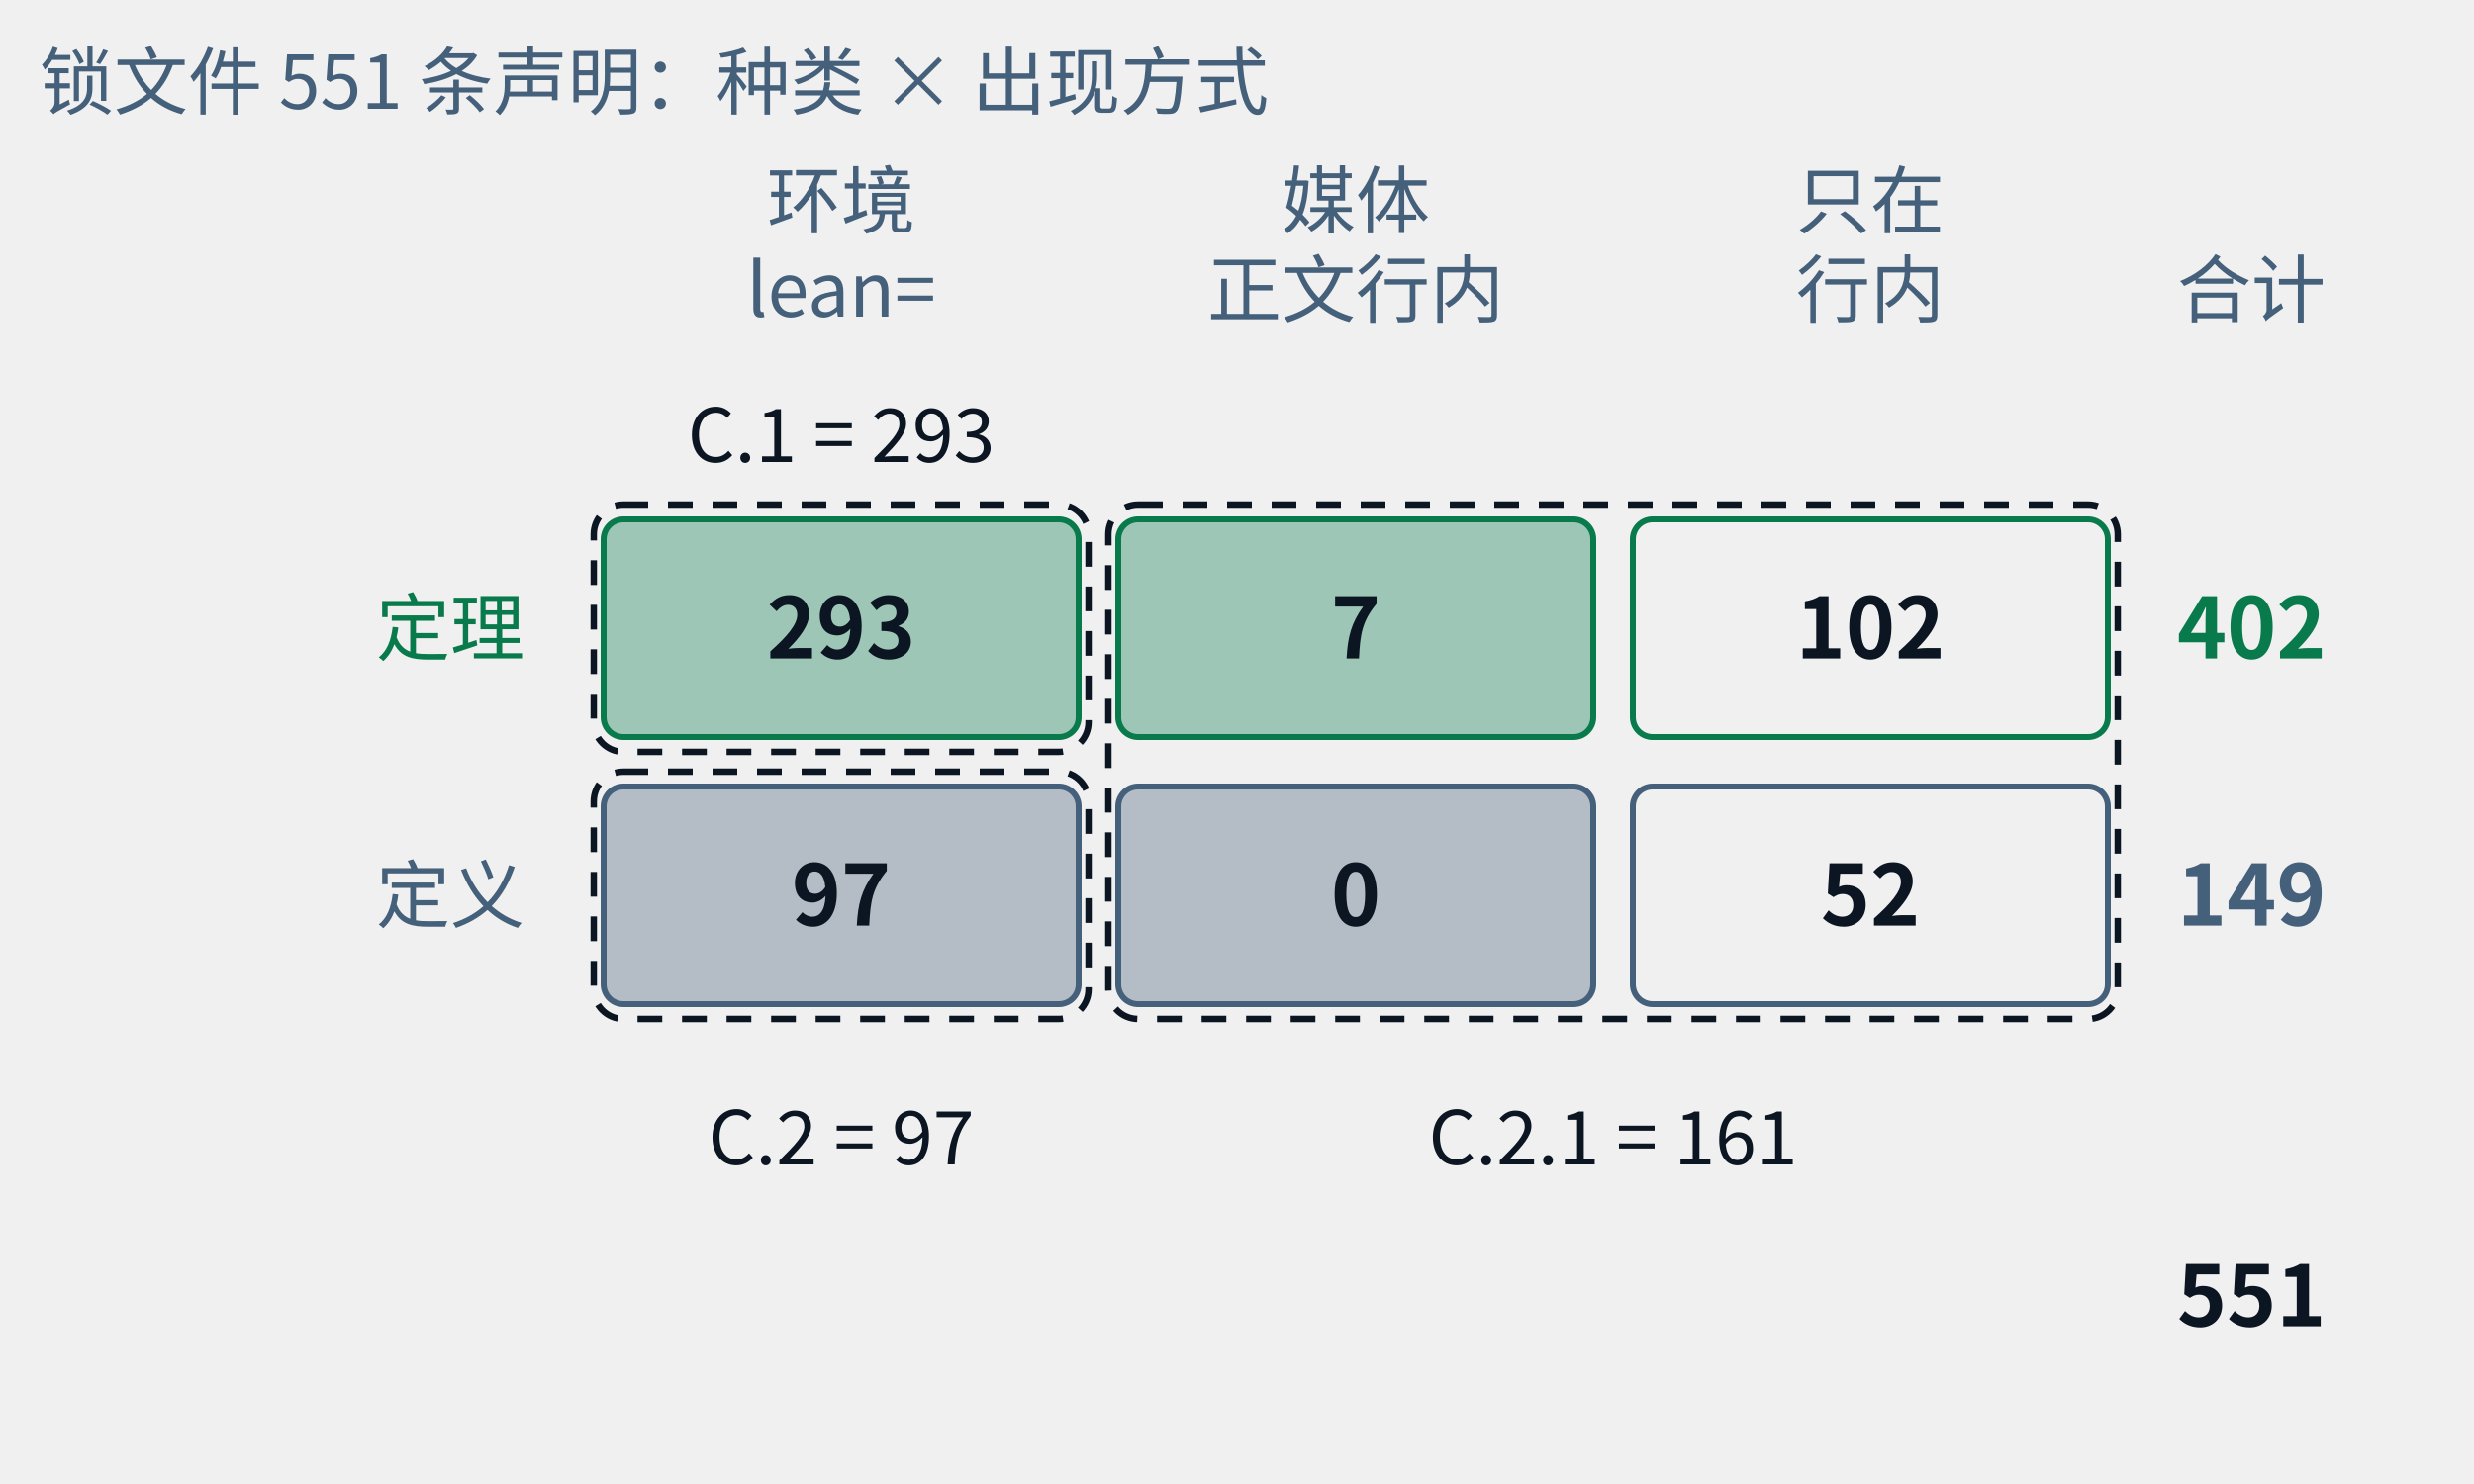
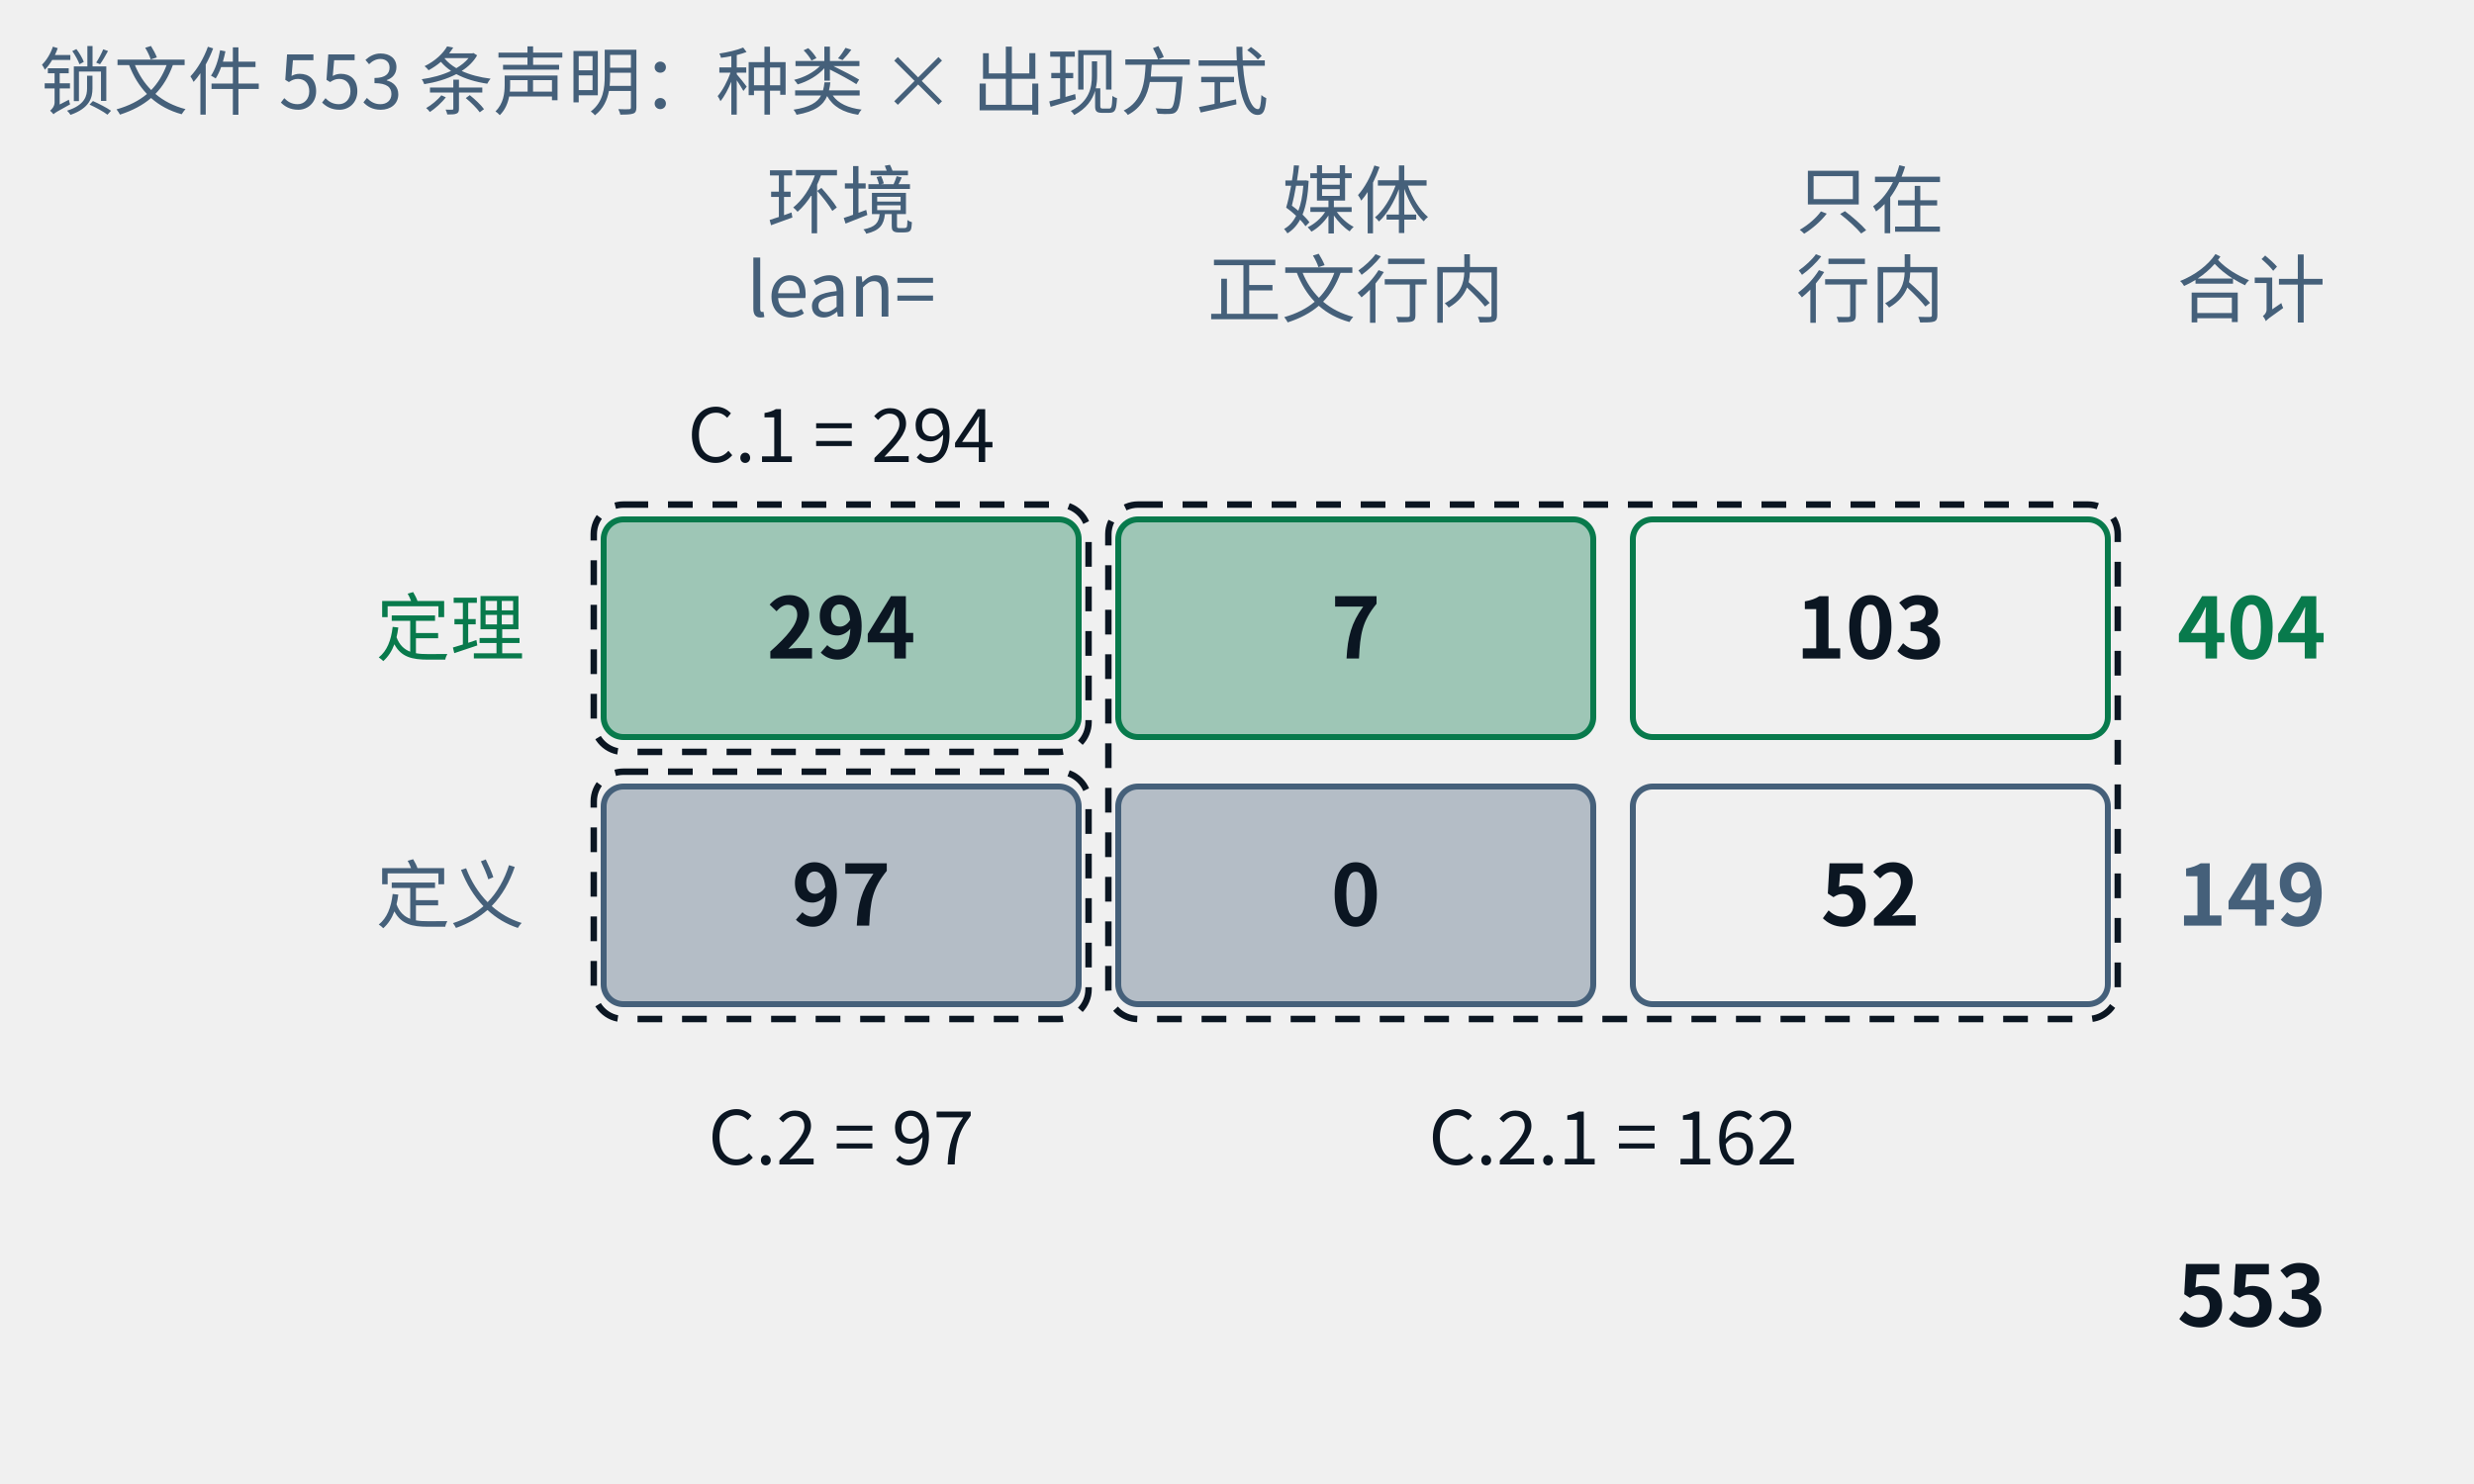
- <svg xmlns="http://www.w3.org/2000/svg" class="tr-fig" data-tr-fig="appc-ledger" data-lang="zh" viewBox="0 0 500 300" width="500" height="300" font-family="'Noto Sans SC', 'Noto Sans CJK SC', 'Source Sans 3', 'PingFang SC', 'Microsoft YaHei', system-ui, sans-serif" role="img" aria-label="一张两行三列的账：行是定理与定义，列是“定理或定义环境里用 lean= 引用”“由媒体引用、正文只以行内链接提到”“只在行内链接里出现”。定理一行是 293、7、102，合计 402；定义一行是 97、0、52，合计 149；总计 551。三个虚线框标出附录 C 的三张索引：C.1 = 293，C.2 = 97，C.2.1 = 7 + 102 + 0 + 52 = 161。">
+ <svg xmlns="http://www.w3.org/2000/svg" class="tr-fig" data-tr-fig="appc-ledger" data-lang="zh" viewBox="0 0 500 300" width="500" height="300" font-family="'Noto Sans SC', 'Noto Sans CJK SC', 'Source Sans 3', 'PingFang SC', 'Microsoft YaHei', system-ui, sans-serif" role="img" aria-label="一张两行三列的账：行是定理与定义，列是“定理或定义环境里用 lean= 引用”“由媒体引用、正文只以行内链接提到”“只在行内链接里出现”。定理一行是 294、7、103，合计 404；定义一行是 97、0、52，合计 149；总计 553。三个虚线框标出附录 C 的三张索引：C.1 = 294，C.2 = 97，C.2.1 = 7 + 103 + 0 + 52 = 162。">
  <style>.ts-ink{stroke:#0b1622}.tf-ink{fill:#0b1622}.ts-dim{stroke:#45607a}.tf-dim{fill:#45607a}.ts-faint{stroke:#9db3c4}.tf-faint{fill:#9db3c4}.ts-edge{stroke:#b9d0dd}.tf-edge{fill:#b9d0dd}.ts-hot{stroke:#5f9bb5}.tf-hot{fill:#5f9bb5}.ts-bg{stroke:#ffffff}.tf-bg{fill:#ffffff}.ts-panel{stroke:#eef5f9}.tf-panel{fill:#eef5f9}.ts-sheet{stroke:#f7fbfd}.tf-sheet{fill:#f7fbfd}.ts-cyan{stroke:#007c8a}.tf-cyan{fill:#007c8a}.ts-magenta{stroke:#b0128f}.tf-magenta{fill:#b0128f}.ts-amber{stroke:#946200}.tf-amber{fill:#946200}.ts-violet{stroke:#5a45c8}.tf-violet{fill:#5a45c8}.ts-ok{stroke:#087a4c}.tf-ok{fill:#087a4c}.ts-warn{stroke:#c21f3a}.tf-warn{fill:#c21f3a}.ts-blue{stroke:#1d5fd0}.tf-blue{fill:#1d5fd0}.ts-orange{stroke:#b85410}.tf-orange{fill:#b85410}.ts-sigma{stroke:#28405a}.tf-sigma{fill:#28405a}@media (prefers-color-scheme:dark){.ts-ink{stroke:#d4efff}.tf-ink{fill:#d4efff}.ts-dim{stroke:#6f8ea5}.tf-dim{fill:#6f8ea5}.ts-faint{stroke:#34506a}.tf-faint{fill:#34506a}.ts-edge{stroke:#143049}.tf-edge{fill:#143049}.ts-hot{stroke:#1f5d7c}.tf-hot{fill:#1f5d7c}.ts-bg{stroke:#03060c}.tf-bg{fill:#03060c}.ts-panel{stroke:#07101b}.tf-panel{fill:#07101b}.ts-sheet{stroke:#050c16}.tf-sheet{fill:#050c16}.ts-cyan{stroke:#19f0ff}.tf-cyan{fill:#19f0ff}.ts-magenta{stroke:#ff2fd0}.tf-magenta{fill:#ff2fd0}.ts-amber{stroke:#ffc83d}.tf-amber{fill:#ffc83d}.ts-violet{stroke:#9d8cff}.tf-violet{fill:#9d8cff}.ts-ok{stroke:#46ffb2}.tf-ok{fill:#46ffb2}.ts-warn{stroke:#ff5064}.tf-warn{fill:#ff5064}.ts-blue{stroke:#2a7bff}.tf-blue{fill:#2a7bff}.ts-orange{stroke:#ff8a3c}.tf-orange{fill:#ff8a3c}.ts-sigma{stroke:#cfe3ff}.tf-sigma{fill:#cfe3ff}}</style>
  <text class="tf-dim" x="170" y="46" font-size="15" text-anchor="middle">环境</text>
  <text class="tf-dim" x="170" y="64" font-size="15" text-anchor="middle">lean=</text>
  <text class="tf-dim" x="274" y="46" font-size="15" text-anchor="middle">媒体</text>
  <text class="tf-dim" x="274" y="64" font-size="15" text-anchor="middle">正文行内</text>
  <text class="tf-dim" x="378" y="46" font-size="15" text-anchor="middle">只在</text>
  <text class="tf-dim" x="378" y="64" font-size="15" text-anchor="middle">行内</text>
  <text class="tf-dim" x="440" y="64" font-size="15">合计</text>
  <text class="tf-ok" x="106" y="132.4" font-size="15" text-anchor="end">定理</text>
  <rect x="122" y="105" width="96" height="44" rx="4" class="ts-ok tf-ok" stroke-width="1.2" fill-opacity="0.35" />
-   <text class="tf-ink" x="170" y="133.12" font-size="17" text-anchor="middle" font-weight="600">293</text>
+   <text class="tf-ink" x="170" y="133.12" font-size="17" text-anchor="middle" font-weight="600">294</text>
  <rect x="226" y="105" width="96" height="44" rx="4" class="ts-ok tf-ok" stroke-width="1.2" fill-opacity="0.35" />
  <text class="tf-ink" x="274" y="133.12" font-size="17" text-anchor="middle" font-weight="600">7</text>
  <rect x="330" y="105" width="96" height="44" rx="4" class="ts-ok" stroke-width="1.2" fill="none" />
-   <text class="tf-ink" x="378" y="133.12" font-size="17" text-anchor="middle" font-weight="600">102</text>
-   <text class="tf-ok" x="440" y="133.12" font-size="17" font-weight="600">402</text>
+   <text class="tf-ink" x="378" y="133.12" font-size="17" text-anchor="middle" font-weight="600">103</text>
+   <text class="tf-ok" x="440" y="133.12" font-size="17" font-weight="600">404</text>
  <text class="tf-dim" x="106" y="186.4" font-size="15" text-anchor="end">定义</text>
  <rect x="122" y="159" width="96" height="44" rx="4" class="ts-dim tf-dim" stroke-width="1.2" fill-opacity="0.35" />
  <text class="tf-ink" x="170" y="187.12" font-size="17" text-anchor="middle" font-weight="600">97</text>
  <rect x="226" y="159" width="96" height="44" rx="4" class="ts-dim tf-dim" stroke-width="1.2" fill-opacity="0.35" />
  <text class="tf-ink" x="274" y="187.12" font-size="17" text-anchor="middle" font-weight="600">0</text>
  <rect x="330" y="159" width="96" height="44" rx="4" class="ts-dim" stroke-width="1.2" fill="none" />
  <text class="tf-ink" x="378" y="187.12" font-size="17" text-anchor="middle" font-weight="600">52</text>
  <text class="tf-dim" x="440" y="187.12" font-size="17" font-weight="600">149</text>
-   <text class="tf-ink" x="440" y="268.12" font-size="17" font-weight="600">551</text>
+   <text class="tf-ink" x="440" y="268.12" font-size="17" font-weight="600">553</text>
  <rect x="120" y="102" width="100" height="50" rx="6" class="ts-ink" stroke-width="1.3" stroke-dasharray="5 4" fill="none" />
  <rect x="120" y="156" width="100" height="50" rx="6" class="ts-ink" stroke-width="1.3" stroke-dasharray="5 4" fill="none" />
  <rect x="224" y="102" width="204" height="104" rx="6" class="ts-ink" stroke-width="1.3" stroke-dasharray="5 4" fill="none" />
-   <text class="tf-ink" x="170" y="93.4" font-size="15" text-anchor="middle">C.1 = 293</text>
+   <text class="tf-ink" x="170" y="93.4" font-size="15" text-anchor="middle">C.1 = 294</text>
  <text class="tf-ink" x="170" y="235.4" font-size="15" text-anchor="middle">C.2 = 97</text>
-   <text class="tf-ink" x="326" y="235.4" font-size="15" text-anchor="middle">C.2.1 = 161</text>
-   <text class="tf-dim" x="8" y="22" font-size="15">锁文件 551 条声明：种类 × 出现方式</text>
+   <text class="tf-ink" x="326" y="235.4" font-size="15" text-anchor="middle">C.2.1 = 162</text>
+   <text class="tf-dim" x="8" y="22" font-size="15">锁文件 553 条声明：种类 × 出现方式</text>
</svg>
